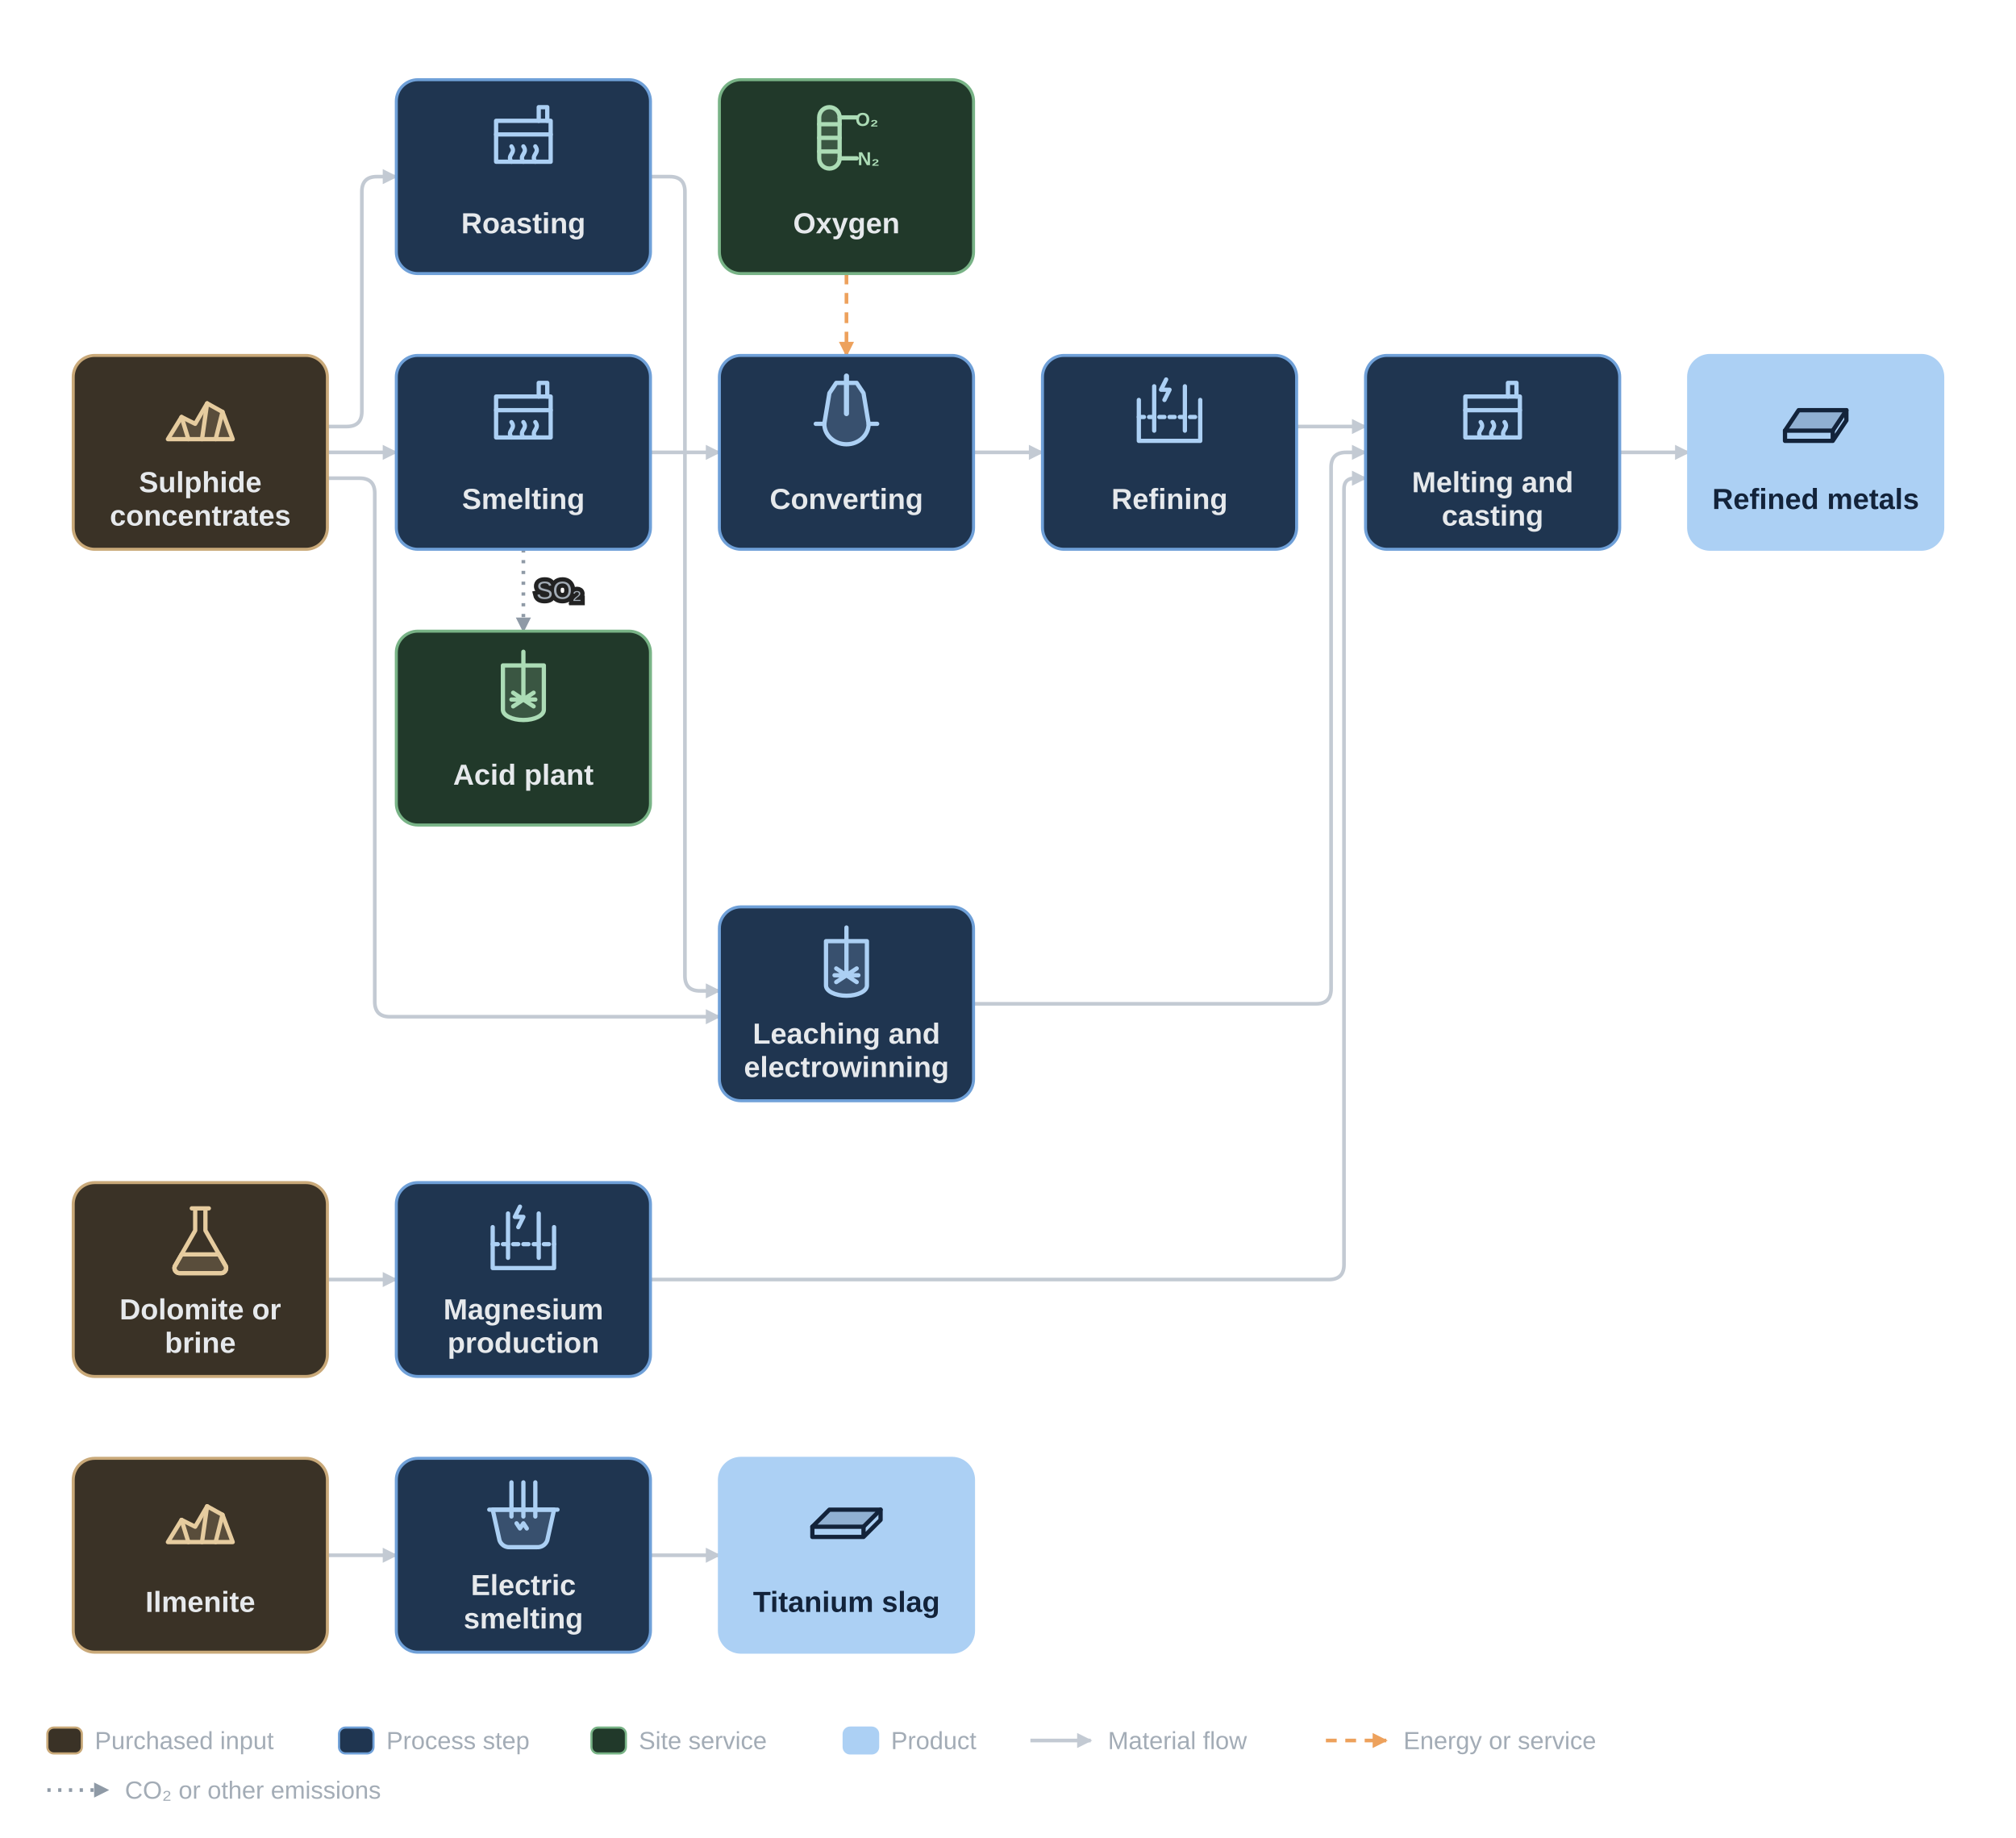
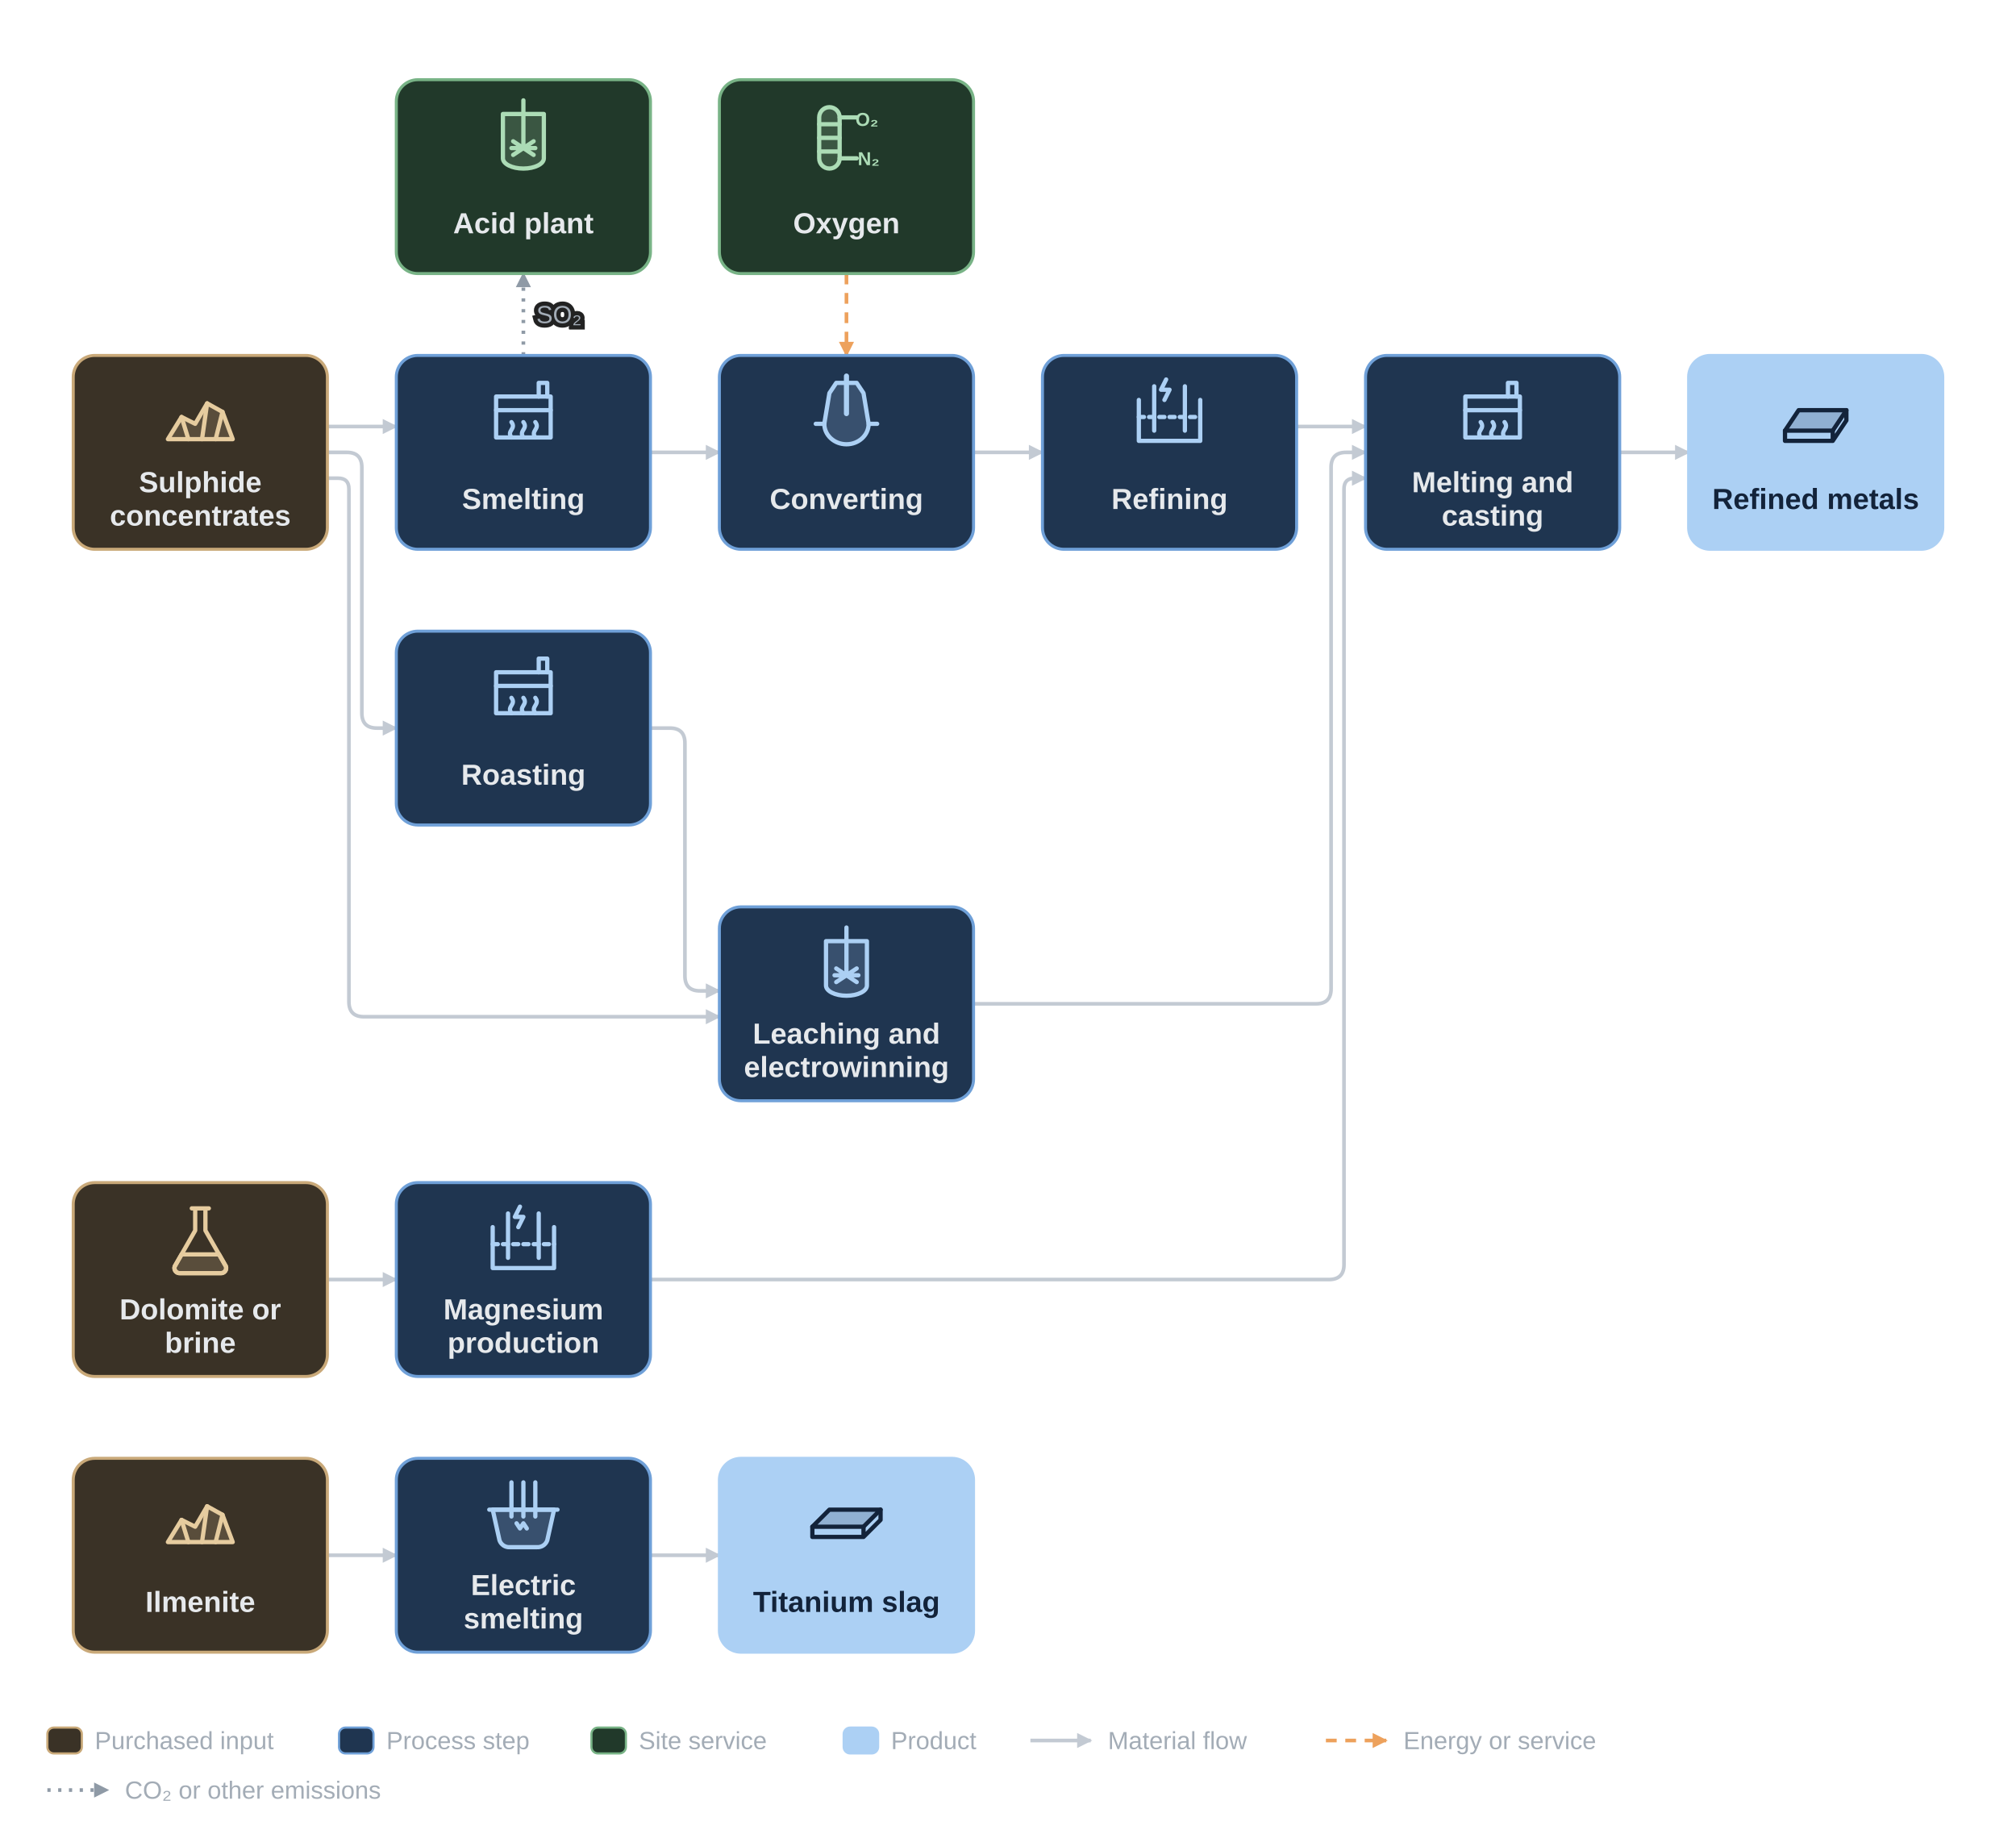
<svg xmlns="http://www.w3.org/2000/svg" viewBox="0 0 936 853" width="936" height="853" font-family="'Source Sans Pro', 'Source Sans 3', 'Segoe UI', 'Helvetica Neue', Arial, sans-serif" role="img" aria-label="Base metals, magnesium, and titanium slag process flowchart">
  <defs>
    <symbol id="icon-air-separation" viewBox="0 0 48 48">
      <g fill="none" stroke="currentColor" stroke-width="2.5" stroke-linecap="round" stroke-linejoin="round">
        <rect x="8" y="6" width="12" height="36" rx="6" fill="currentColor" fill-opacity="0.18" />
        <path d="M8 16 H20 M8 24 H20 M8 32 H20" />
        <path d="M20 12 H30" />
        <text x="36" y="17" text-anchor="middle" font-size="11" font-weight="700" fill="currentColor" stroke="none">O₂</text>
        <path d="M20 36 H30" />
        <text x="37" y="40" text-anchor="middle" font-size="11" font-weight="700" fill="currentColor" stroke="none">N₂</text>
      </g>
    </symbol>
    <symbol id="icon-chemical" viewBox="0 0 48 48">
      <g fill="none" stroke="currentColor" stroke-width="2.5" stroke-linecap="round" stroke-linejoin="round">
        <path d="M19 5 H29 M21 5 V18 L9 39 A3 3 0 0 0 12 43 H36 A3 3 0 0 0 39 39 L27 18 V5" />
        <path d="M13 32 H35 L39 39 A3 3 0 0 1 36 43 H12 A3 3 0 0 1 9 39 Z" fill="currentColor" fill-opacity="0.18" />
      </g>
    </symbol>
    <symbol id="icon-converter" viewBox="0 0 48 48">
      <g fill="none" stroke="currentColor" stroke-width="2.5" stroke-linecap="round" stroke-linejoin="round">
        <path d="M14 12 L18 6 H30 L34 12 L37 30 A13 12 0 0 1 11 30 Z" fill="currentColor" fill-opacity="0.18" />
        <path d="M24 2 V24" stroke-width="3" />
        <path d="M6 30 H11 M37 30 H42" />
      </g>
    </symbol>
    <symbol id="icon-eaf" viewBox="0 0 48 48">
      <g fill="none" stroke="currentColor" stroke-width="2.5" stroke-linecap="round" stroke-linejoin="round">
        <path d="M6 20 H42 L38 38 A6 6 0 0 1 32 42 H16 A6 6 0 0 1 10 38 Z" fill="currentColor" fill-opacity="0.18" />
        <path d="M17 4 V24 M24 4 V24 M31 4 V24 M4 20 H44" />
        <path d="M20 28 l2 3 l2-3 l2 3" />
      </g>
    </symbol>
    <symbol id="icon-electrolysis" viewBox="0 0 48 48">
      <g fill="none" stroke="currentColor" stroke-width="2.5" stroke-linecap="round" stroke-linejoin="round">
        <path d="M6 16 V40 H42 V16" />
        <path d="M6 26 H42" stroke-dasharray="3 3" />
        <path d="M15 8 V34 M33 8 V34" />
        <path d="M22 4 L19 10 H24 L21 16" />
      </g>
    </symbol>
    <symbol id="icon-furnace" viewBox="0 0 48 48">
      <g fill="none" stroke="currentColor" stroke-width="2.5" stroke-linecap="round" stroke-linejoin="round">
        <path d="M8 14 H40 V38 H8 Z" />
        <path d="M8 22 H40" />
        <path d="M17 38 c-3-4 3-5 0-9 M24 38 c-3-4 3-5 0-9 M31 38 c-3-4 3-5 0-9" />
        <path d="M33 14 V6 H38 V14" />
      </g>
    </symbol>
    <symbol id="icon-ingot" viewBox="0 0 48 48">
      <g fill="none" stroke="currentColor" stroke-width="2.5" stroke-linecap="round" stroke-linejoin="round">
        <path d="M6 34 L14 22 H42 L34 34 Z" fill="currentColor" fill-opacity="0.18" />
        <path d="M6 34 V40 H34 V34 M34 40 L42 28 V22" />
      </g>
    </symbol>
    <symbol id="icon-ore" viewBox="0 0 48 48">
      <g fill="none" stroke="currentColor" stroke-width="2.5" stroke-linecap="round" stroke-linejoin="round">
        <path d="M5 39 L13 26 L21 30 L28 18 L37 23 L43 39 Z" fill="currentColor" fill-opacity="0.18" />
        <path d="M13 26 L17 39 M28 18 L25 39 M37 23 L33 39" />
      </g>
    </symbol>
    <symbol id="icon-reactor" viewBox="0 0 48 48">
      <g fill="none" stroke="currentColor" stroke-width="2.5" stroke-linecap="round" stroke-linejoin="round">
        <path d="M12 10 H36 V36 A12 6 0 0 1 12 36 Z" fill="currentColor" fill-opacity="0.18" />
        <path d="M24 2 V30 M17 30 H31 M18 26 L30 34 M30 26 L18 34" />
      </g>
    </symbol>
    <symbol id="icon-slab" viewBox="0 0 48 48">
      <g fill="none" stroke="currentColor" stroke-width="2.5" stroke-linecap="round" stroke-linejoin="round">
        <path d="M4 30 L14 20 H44 L34 30 Z" fill="currentColor" fill-opacity="0.18" />
        <path d="M4 30 V36 H34 V30 M34 36 L44 26 V20" />
      </g>
    </symbol>
    <marker id="arrow-material" viewBox="0 0 10 10" refX="9" refY="5" markerWidth="7" markerHeight="7" markerUnits="userSpaceOnUse" orient="auto-start-reverse">
      <path d="M 0 0 L 10 5 L 0 10 z" fill="#c3cad3" />
    </marker>
    <marker id="arrow-energy" viewBox="0 0 10 10" refX="9" refY="5" markerWidth="7" markerHeight="7" markerUnits="userSpaceOnUse" orient="auto-start-reverse">
      <path d="M 0 0 L 10 5 L 0 10 z" fill="#eda15c" />
    </marker>
    <marker id="arrow-emission" viewBox="0 0 10 10" refX="9" refY="5" markerWidth="7" markerHeight="7" markerUnits="userSpaceOnUse" orient="auto-start-reverse">
      <path d="M 0 0 L 10 5 L 0 10 z" fill="#8f9aa6" />
    </marker>
  </defs>
-   <path d="M 152.0 210.0 L 184.0 210.0" fill="none" stroke="#c3cad3" stroke-width="1.7" marker-end="url(#arrow-material)" />
-   <path d="M 152.0 198.0 L 161.0 198.0 Q 168.0 198.0 168.0 191.0 L 168.0 89.0 Q 168.0 82.0 175.0 82.0 L 184.0 82.0" fill="none" stroke="#c3cad3" stroke-width="1.7" marker-end="url(#arrow-material)" />
+   <path d="M 152.0 198.0 L 184.0 198.0" fill="none" stroke="#c3cad3" stroke-width="1.7" marker-end="url(#arrow-material)" />
+   <path d="M 152.0 210.0 L 161.0 210.0 Q 168.0 210.0 168.0 217.0 L 168.0 331.0 Q 168.0 338.0 175.0 338.0 L 184.0 338.0" fill="none" stroke="#c3cad3" stroke-width="1.7" marker-end="url(#arrow-material)" />
  <path d="M 302.0 210.0 L 334.0 210.0" fill="none" stroke="#c3cad3" stroke-width="1.7" marker-end="url(#arrow-material)" />
  <path d="M 452.0 210.0 L 484.0 210.0" fill="none" stroke="#c3cad3" stroke-width="1.7" marker-end="url(#arrow-material)" />
  <path d="M 602.0 198.0 L 634.0 198.0" fill="none" stroke="#c3cad3" stroke-width="1.7" marker-end="url(#arrow-material)" />
  <path d="M 752.0 210.0 L 784.0 210.0" fill="none" stroke="#c3cad3" stroke-width="1.7" marker-end="url(#arrow-material)" />
  <path d="M 393.0 127.0 L 393.0 165.0" fill="none" stroke="#eda15c" stroke-width="1.7" stroke-dasharray="5 4" marker-end="url(#arrow-energy)" />
-   <path d="M 243.0 255.0 L 243.0 293.0" fill="none" stroke="#8f9aa6" stroke-width="1.7" stroke-dasharray="1.5 3.5" marker-end="url(#arrow-emission)" />
-   <text x="249.0" y="278.0" text-anchor="start" font-size="11.5" fill="#a3acb6" stroke="#222222" stroke-width="4" paint-order="stroke">SO₂</text>
-   <path d="M 152.0 222.0 L 167.0 222.0 Q 174.0 222.0 174.0 229.0 L 174.0 465.0 Q 174.0 472.0 181.0 472.0 L 334.0 472.0" fill="none" stroke="#c3cad3" stroke-width="1.7" marker-end="url(#arrow-material)" />
-   <path d="M 302.0 82.0 L 311.0 82.0 Q 318.0 82.0 318.0 89.0 L 318.0 453.0 Q 318.0 460.0 325.0 460.0 L 334.0 460.0" fill="none" stroke="#c3cad3" stroke-width="1.7" marker-end="url(#arrow-material)" />
+   <path d="M 243.0 165.0 L 243.0 127.0" fill="none" stroke="#8f9aa6" stroke-width="1.7" stroke-dasharray="1.5 3.5" marker-end="url(#arrow-emission)" />
+   <text x="249.0" y="150.0" text-anchor="start" font-size="11.5" fill="#a3acb6" stroke="#222222" stroke-width="4" paint-order="stroke">SO₂</text>
+   <path d="M 152.0 222.0 L 157.0 222.0 Q 162.0 222.0 162.0 227.0 L 162.0 465.0 Q 162.0 472.0 169.0 472.0 L 334.0 472.0" fill="none" stroke="#c3cad3" stroke-width="1.7" marker-end="url(#arrow-material)" />
+   <path d="M 302.0 338.0 L 311.0 338.0 Q 318.0 338.0 318.0 345.0 L 318.0 453.0 Q 318.0 460.0 325.0 460.0 L 334.0 460.0" fill="none" stroke="#c3cad3" stroke-width="1.7" marker-end="url(#arrow-material)" />
  <path d="M 452.0 466.0 L 611.0 466.0 Q 618.0 466.0 618.0 459.0 L 618.0 217.0 Q 618.0 210.0 625.0 210.0 L 634.0 210.0" fill="none" stroke="#c3cad3" stroke-width="1.7" marker-end="url(#arrow-material)" />
  <path d="M 302.0 594.0 L 617.0 594.0 Q 624.0 594.0 624.0 587.0 L 624.0 227.0 Q 624.0 222.0 629.0 222.0 L 634.0 222.0" fill="none" stroke="#c3cad3" stroke-width="1.7" marker-end="url(#arrow-material)" />
  <path d="M 152.0 594.0 L 184.0 594.0" fill="none" stroke="#c3cad3" stroke-width="1.7" marker-end="url(#arrow-material)" />
  <path d="M 152.0 722.0 L 184.0 722.0" fill="none" stroke="#c3cad3" stroke-width="1.7" marker-end="url(#arrow-material)" />
  <path d="M 302.0 722.0 L 334.0 722.0" fill="none" stroke="#c3cad3" stroke-width="1.7" marker-end="url(#arrow-material)" />
  <g>
    <rect x="34.0" y="165.0" width="118" height="90" rx="10" fill="#3a3226" stroke="#c9a979" stroke-width="1.4" />
    <use href="#icon-ore" x="74.0" y="173.0" width="38" height="38" style="color:#e6cc9f" />
    <text x="93.0" y="228.5" text-anchor="middle" font-size="13.5" font-weight="600" fill="#e6e9ec">Sulphide</text>
    <text x="93.0" y="244.0" text-anchor="middle" font-size="13.5" font-weight="600" fill="#e6e9ec">concentrates</text>
  </g>
  <g>
    <rect x="34.0" y="549.0" width="118" height="90" rx="10" fill="#3a3226" stroke="#c9a979" stroke-width="1.4" />
    <use href="#icon-chemical" x="74.0" y="557.0" width="38" height="38" style="color:#e6cc9f" />
    <text x="93.0" y="612.5" text-anchor="middle" font-size="13.5" font-weight="600" fill="#e6e9ec">Dolomite or</text>
    <text x="93.0" y="628.0" text-anchor="middle" font-size="13.5" font-weight="600" fill="#e6e9ec">brine</text>
  </g>
  <g>
    <rect x="34.0" y="677.0" width="118" height="90" rx="10" fill="#3a3226" stroke="#c9a979" stroke-width="1.4" />
    <use href="#icon-ore" x="74.0" y="685.0" width="38" height="38" style="color:#e6cc9f" />
    <text x="93.0" y="748.3" text-anchor="middle" font-size="13.5" font-weight="600" fill="#e6e9ec">Ilmenite</text>
  </g>
  <g>
-     <rect x="184.0" y="37.0" width="118" height="90" rx="10" fill="#1f3550" stroke="#6fa0d8" stroke-width="1.4" />
-     <use href="#icon-furnace" x="224.0" y="45.0" width="38" height="38" style="color:#acd0f4" />
-     <text x="243.0" y="108.3" text-anchor="middle" font-size="13.5" font-weight="600" fill="#e6e9ec">Roasting</text>
+     <rect x="184.0" y="293.0" width="118" height="90" rx="10" fill="#1f3550" stroke="#6fa0d8" stroke-width="1.4" />
+     <use href="#icon-furnace" x="224.0" y="301.0" width="38" height="38" style="color:#acd0f4" />
+     <text x="243.0" y="364.3" text-anchor="middle" font-size="13.5" font-weight="600" fill="#e6e9ec">Roasting</text>
  </g>
  <g>
    <rect x="184.0" y="165.0" width="118" height="90" rx="10" fill="#1f3550" stroke="#6fa0d8" stroke-width="1.4" />
    <use href="#icon-furnace" x="224.0" y="173.0" width="38" height="38" style="color:#acd0f4" />
    <text x="243.0" y="236.3" text-anchor="middle" font-size="13.5" font-weight="600" fill="#e6e9ec">Smelting</text>
  </g>
  <g>
-     <rect x="184.0" y="293.0" width="118" height="90" rx="10" fill="#21392a" stroke="#78b386" stroke-width="1.4" />
-     <use href="#icon-reactor" x="224.0" y="301.0" width="38" height="38" style="color:#acdcb6" />
-     <text x="243.0" y="364.3" text-anchor="middle" font-size="13.5" font-weight="600" fill="#e6e9ec">Acid plant</text>
+     <rect x="184.0" y="37.0" width="118" height="90" rx="10" fill="#21392a" stroke="#78b386" stroke-width="1.4" />
+     <use href="#icon-reactor" x="224.0" y="45.0" width="38" height="38" style="color:#acdcb6" />
+     <text x="243.0" y="108.3" text-anchor="middle" font-size="13.5" font-weight="600" fill="#e6e9ec">Acid plant</text>
  </g>
  <g>
    <rect x="334.0" y="37.0" width="118" height="90" rx="10" fill="#21392a" stroke="#78b386" stroke-width="1.4" />
    <use href="#icon-air-separation" x="374.0" y="45.0" width="38" height="38" style="color:#acdcb6" />
    <text x="393.0" y="108.3" text-anchor="middle" font-size="13.5" font-weight="600" fill="#e6e9ec">Oxygen</text>
  </g>
  <g>
    <rect x="334.0" y="165.0" width="118" height="90" rx="10" fill="#1f3550" stroke="#6fa0d8" stroke-width="1.4" />
    <use href="#icon-converter" x="374.0" y="173.0" width="38" height="38" style="color:#acd0f4" />
    <text x="393.0" y="236.3" text-anchor="middle" font-size="13.5" font-weight="600" fill="#e6e9ec">Converting</text>
  </g>
  <g>
    <rect x="484.0" y="165.0" width="118" height="90" rx="10" fill="#1f3550" stroke="#6fa0d8" stroke-width="1.4" />
    <use href="#icon-electrolysis" x="524.0" y="173.0" width="38" height="38" style="color:#acd0f4" />
    <text x="543.0" y="236.3" text-anchor="middle" font-size="13.5" font-weight="600" fill="#e6e9ec">Refining</text>
  </g>
  <g>
    <rect x="334.0" y="421.0" width="118" height="90" rx="10" fill="#1f3550" stroke="#6fa0d8" stroke-width="1.4" />
    <use href="#icon-reactor" x="374.0" y="429.0" width="38" height="38" style="color:#acd0f4" />
    <text x="393.0" y="484.5" text-anchor="middle" font-size="13.5" font-weight="600" fill="#e6e9ec">Leaching and</text>
    <text x="393.0" y="500.0" text-anchor="middle" font-size="13.5" font-weight="600" fill="#e6e9ec">electrowinning</text>
  </g>
  <g>
    <rect x="634.0" y="165.0" width="118" height="90" rx="10" fill="#1f3550" stroke="#6fa0d8" stroke-width="1.4" />
    <use href="#icon-furnace" x="674.0" y="173.0" width="38" height="38" style="color:#acd0f4" />
    <text x="693.0" y="228.5" text-anchor="middle" font-size="13.5" font-weight="600" fill="#e6e9ec">Melting and</text>
    <text x="693.0" y="244.0" text-anchor="middle" font-size="13.5" font-weight="600" fill="#e6e9ec">casting</text>
  </g>
  <g>
    <rect x="784.0" y="165.0" width="118" height="90" rx="10" fill="#acd0f4" stroke="#acd0f4" stroke-width="1.4" />
    <use href="#icon-ingot" x="824.0" y="173.0" width="38" height="38" style="color:#13233a" />
    <text x="843.0" y="236.3" text-anchor="middle" font-size="13.5" font-weight="600" fill="#13233a">Refined metals</text>
  </g>
  <g>
    <rect x="184.0" y="549.0" width="118" height="90" rx="10" fill="#1f3550" stroke="#6fa0d8" stroke-width="1.4" />
    <use href="#icon-electrolysis" x="224.0" y="557.0" width="38" height="38" style="color:#acd0f4" />
    <text x="243.0" y="612.5" text-anchor="middle" font-size="13.5" font-weight="600" fill="#e6e9ec">Magnesium</text>
    <text x="243.0" y="628.0" text-anchor="middle" font-size="13.5" font-weight="600" fill="#e6e9ec">production</text>
  </g>
  <g>
    <rect x="184.0" y="677.0" width="118" height="90" rx="10" fill="#1f3550" stroke="#6fa0d8" stroke-width="1.4" />
    <use href="#icon-eaf" x="224.0" y="685.0" width="38" height="38" style="color:#acd0f4" />
    <text x="243.0" y="740.5" text-anchor="middle" font-size="13.5" font-weight="600" fill="#e6e9ec">Electric</text>
    <text x="243.0" y="756.0" text-anchor="middle" font-size="13.5" font-weight="600" fill="#e6e9ec">smelting</text>
  </g>
  <g>
    <rect x="334.0" y="677.0" width="118" height="90" rx="10" fill="#acd0f4" stroke="#acd0f4" stroke-width="1.4" />
    <use href="#icon-slab" x="374.0" y="685.0" width="38" height="38" style="color:#13233a" />
    <text x="393.0" y="748.3" text-anchor="middle" font-size="13.5" font-weight="600" fill="#13233a">Titanium slag</text>
  </g>
  <rect x="22.0" y="802" width="16" height="12" rx="3" fill="#3a3226" stroke="#c9a979" />
  <text x="44.0" y="812" font-size="11.5" fill="#a3acb6">Purchased input</text>
  <rect x="157.4" y="802" width="16" height="12" rx="3" fill="#1f3550" stroke="#6fa0d8" />
  <text x="179.4" y="812" font-size="11.5" fill="#a3acb6">Process step</text>
  <rect x="274.6" y="802" width="16" height="12" rx="3" fill="#21392a" stroke="#78b386" />
  <text x="296.6" y="812" font-size="11.5" fill="#a3acb6">Site service</text>
  <rect x="391.7" y="802" width="16" height="12" rx="3" fill="#acd0f4" stroke="#acd0f4" />
  <text x="413.7" y="812" font-size="11.5" fill="#a3acb6">Product</text>
  <path d="M 478.4 808 H 506.4" stroke="#c3cad3" stroke-width="1.7" marker-end="url(#arrow-material)" />
  <text x="514.4" y="812" font-size="11.5" fill="#a3acb6">Material flow</text>
  <path d="M 615.6 808 H 643.6" stroke="#eda15c" stroke-width="1.7" stroke-dasharray="5 4" marker-end="url(#arrow-energy)" />
  <text x="651.6" y="812" font-size="11.5" fill="#a3acb6">Energy or service</text>
  <path d="M 22.0 831.0 H 50.0" stroke="#8f9aa6" stroke-width="1.7" stroke-dasharray="1.5 3.5" marker-end="url(#arrow-emission)" />
  <text x="58.0" y="835.0" font-size="11.5" fill="#a3acb6">CO₂ or other emissions</text>
</svg>
